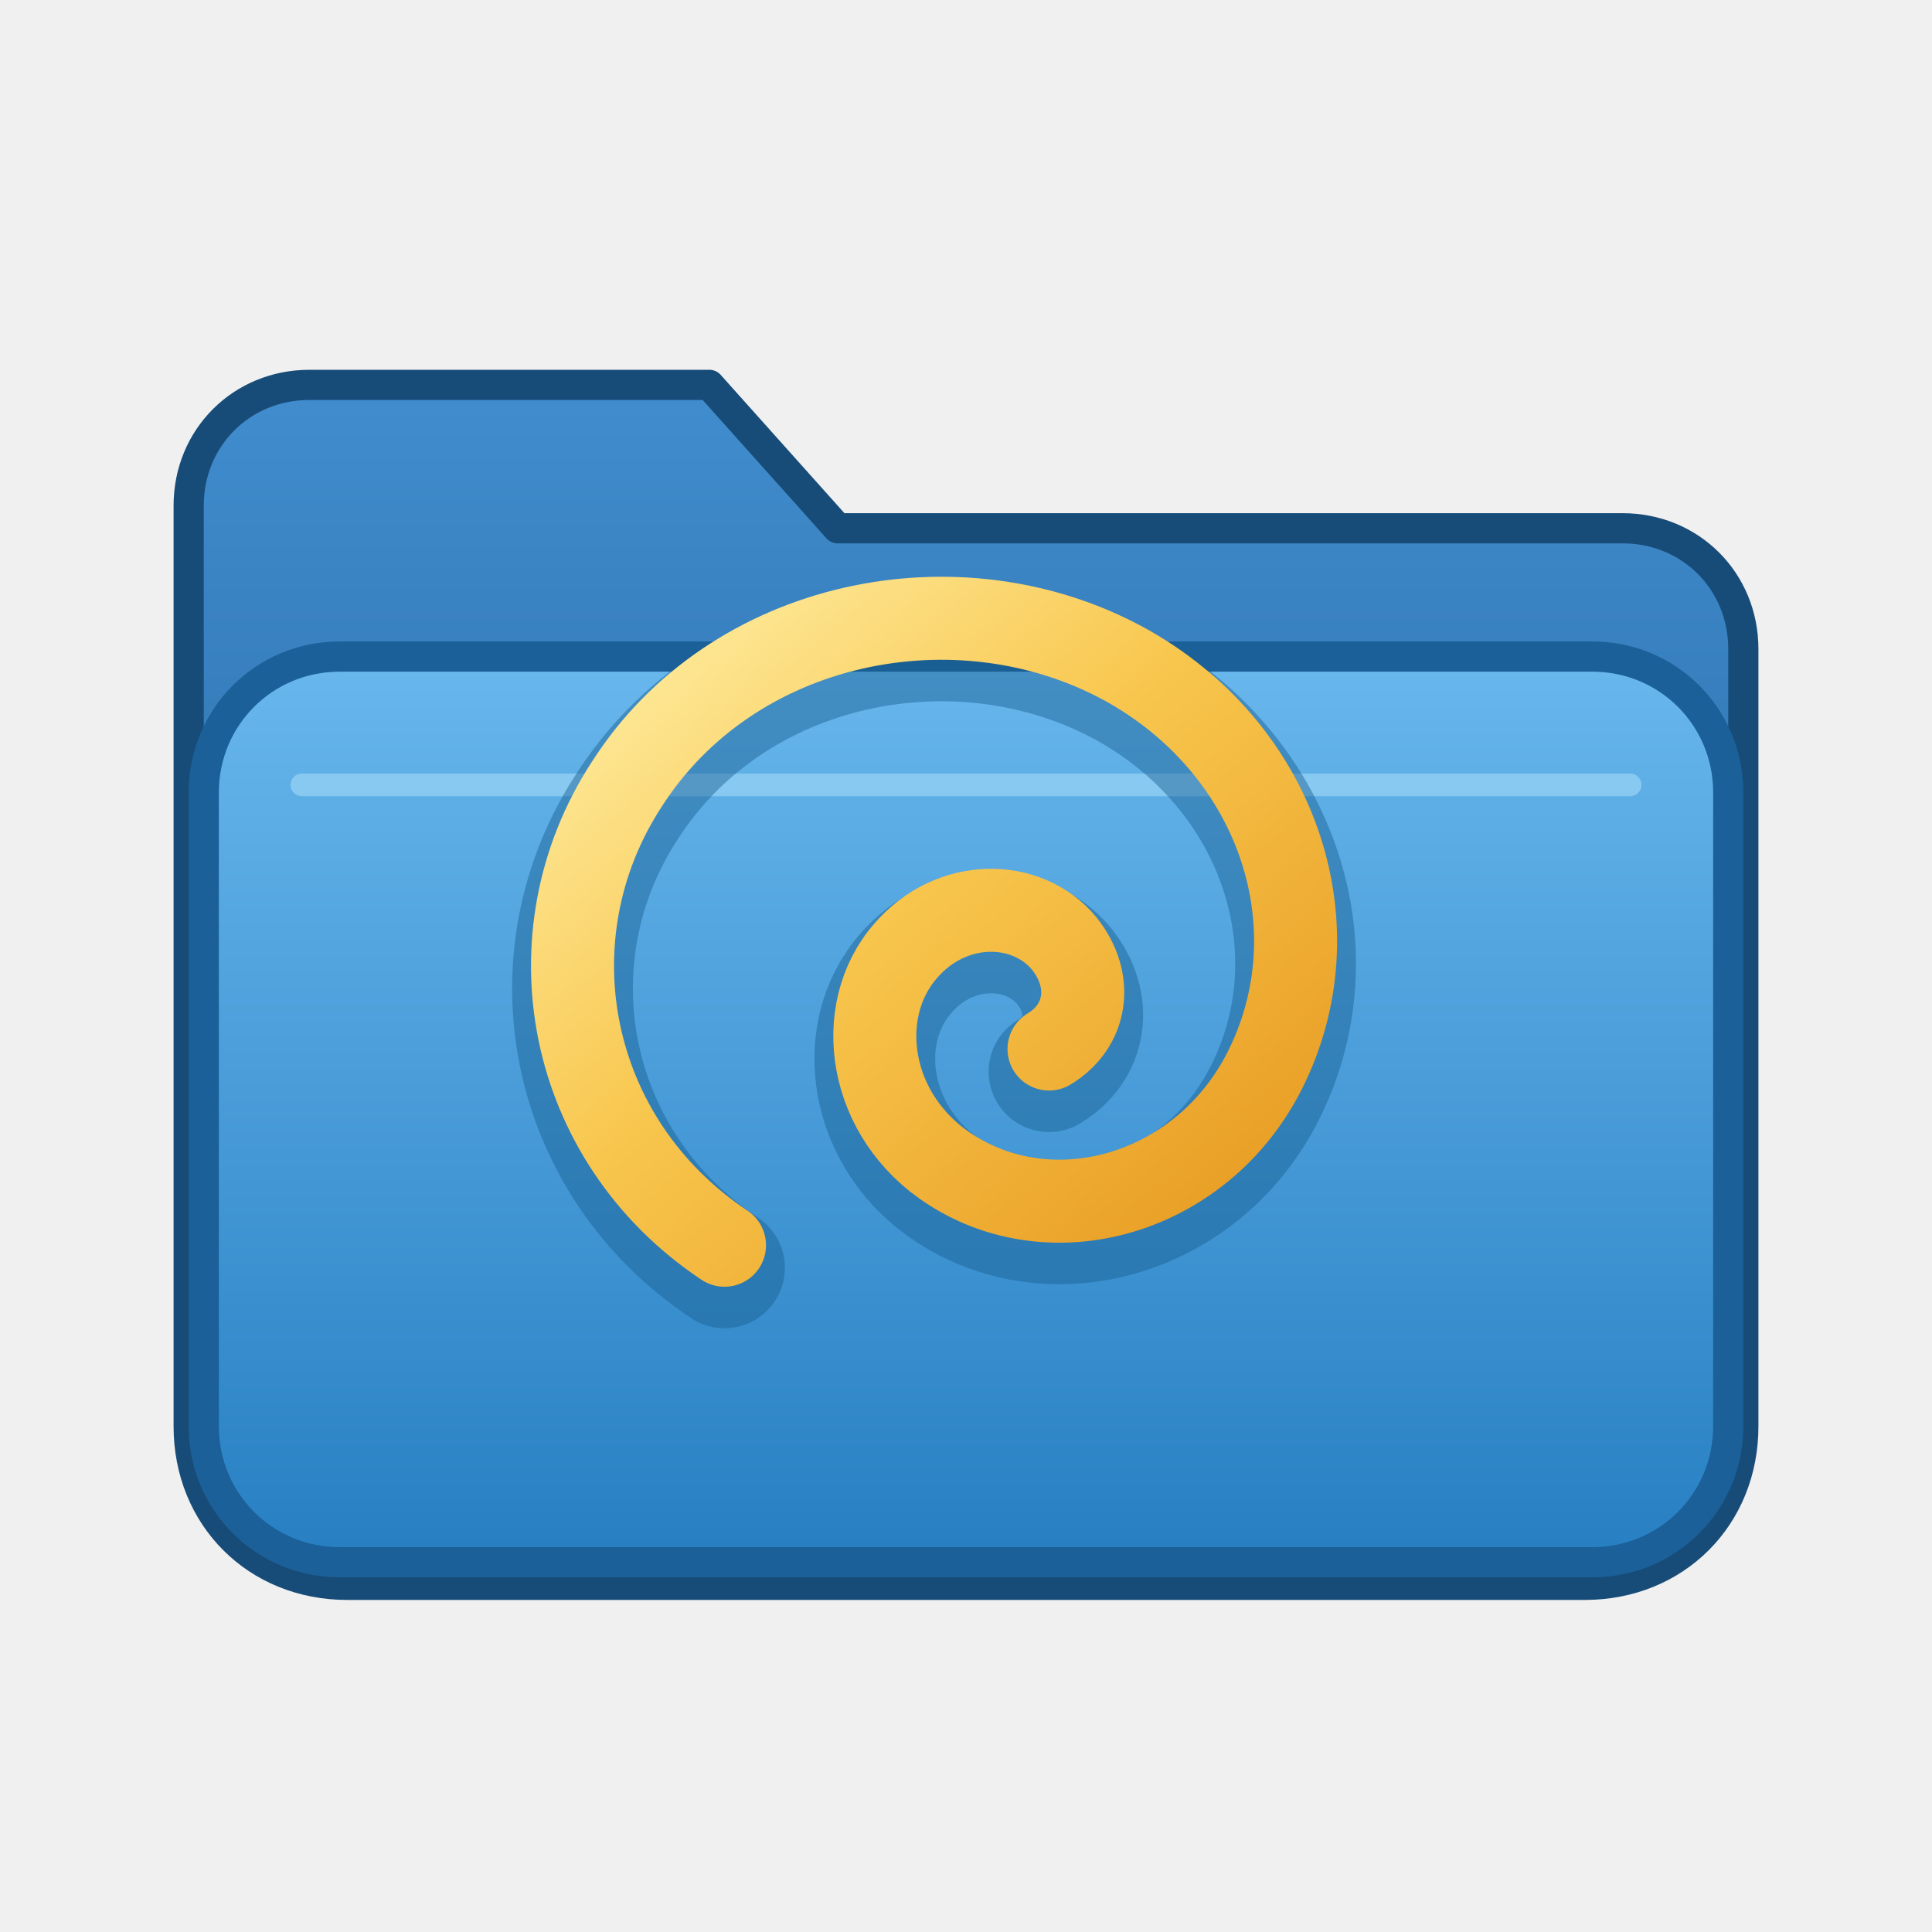
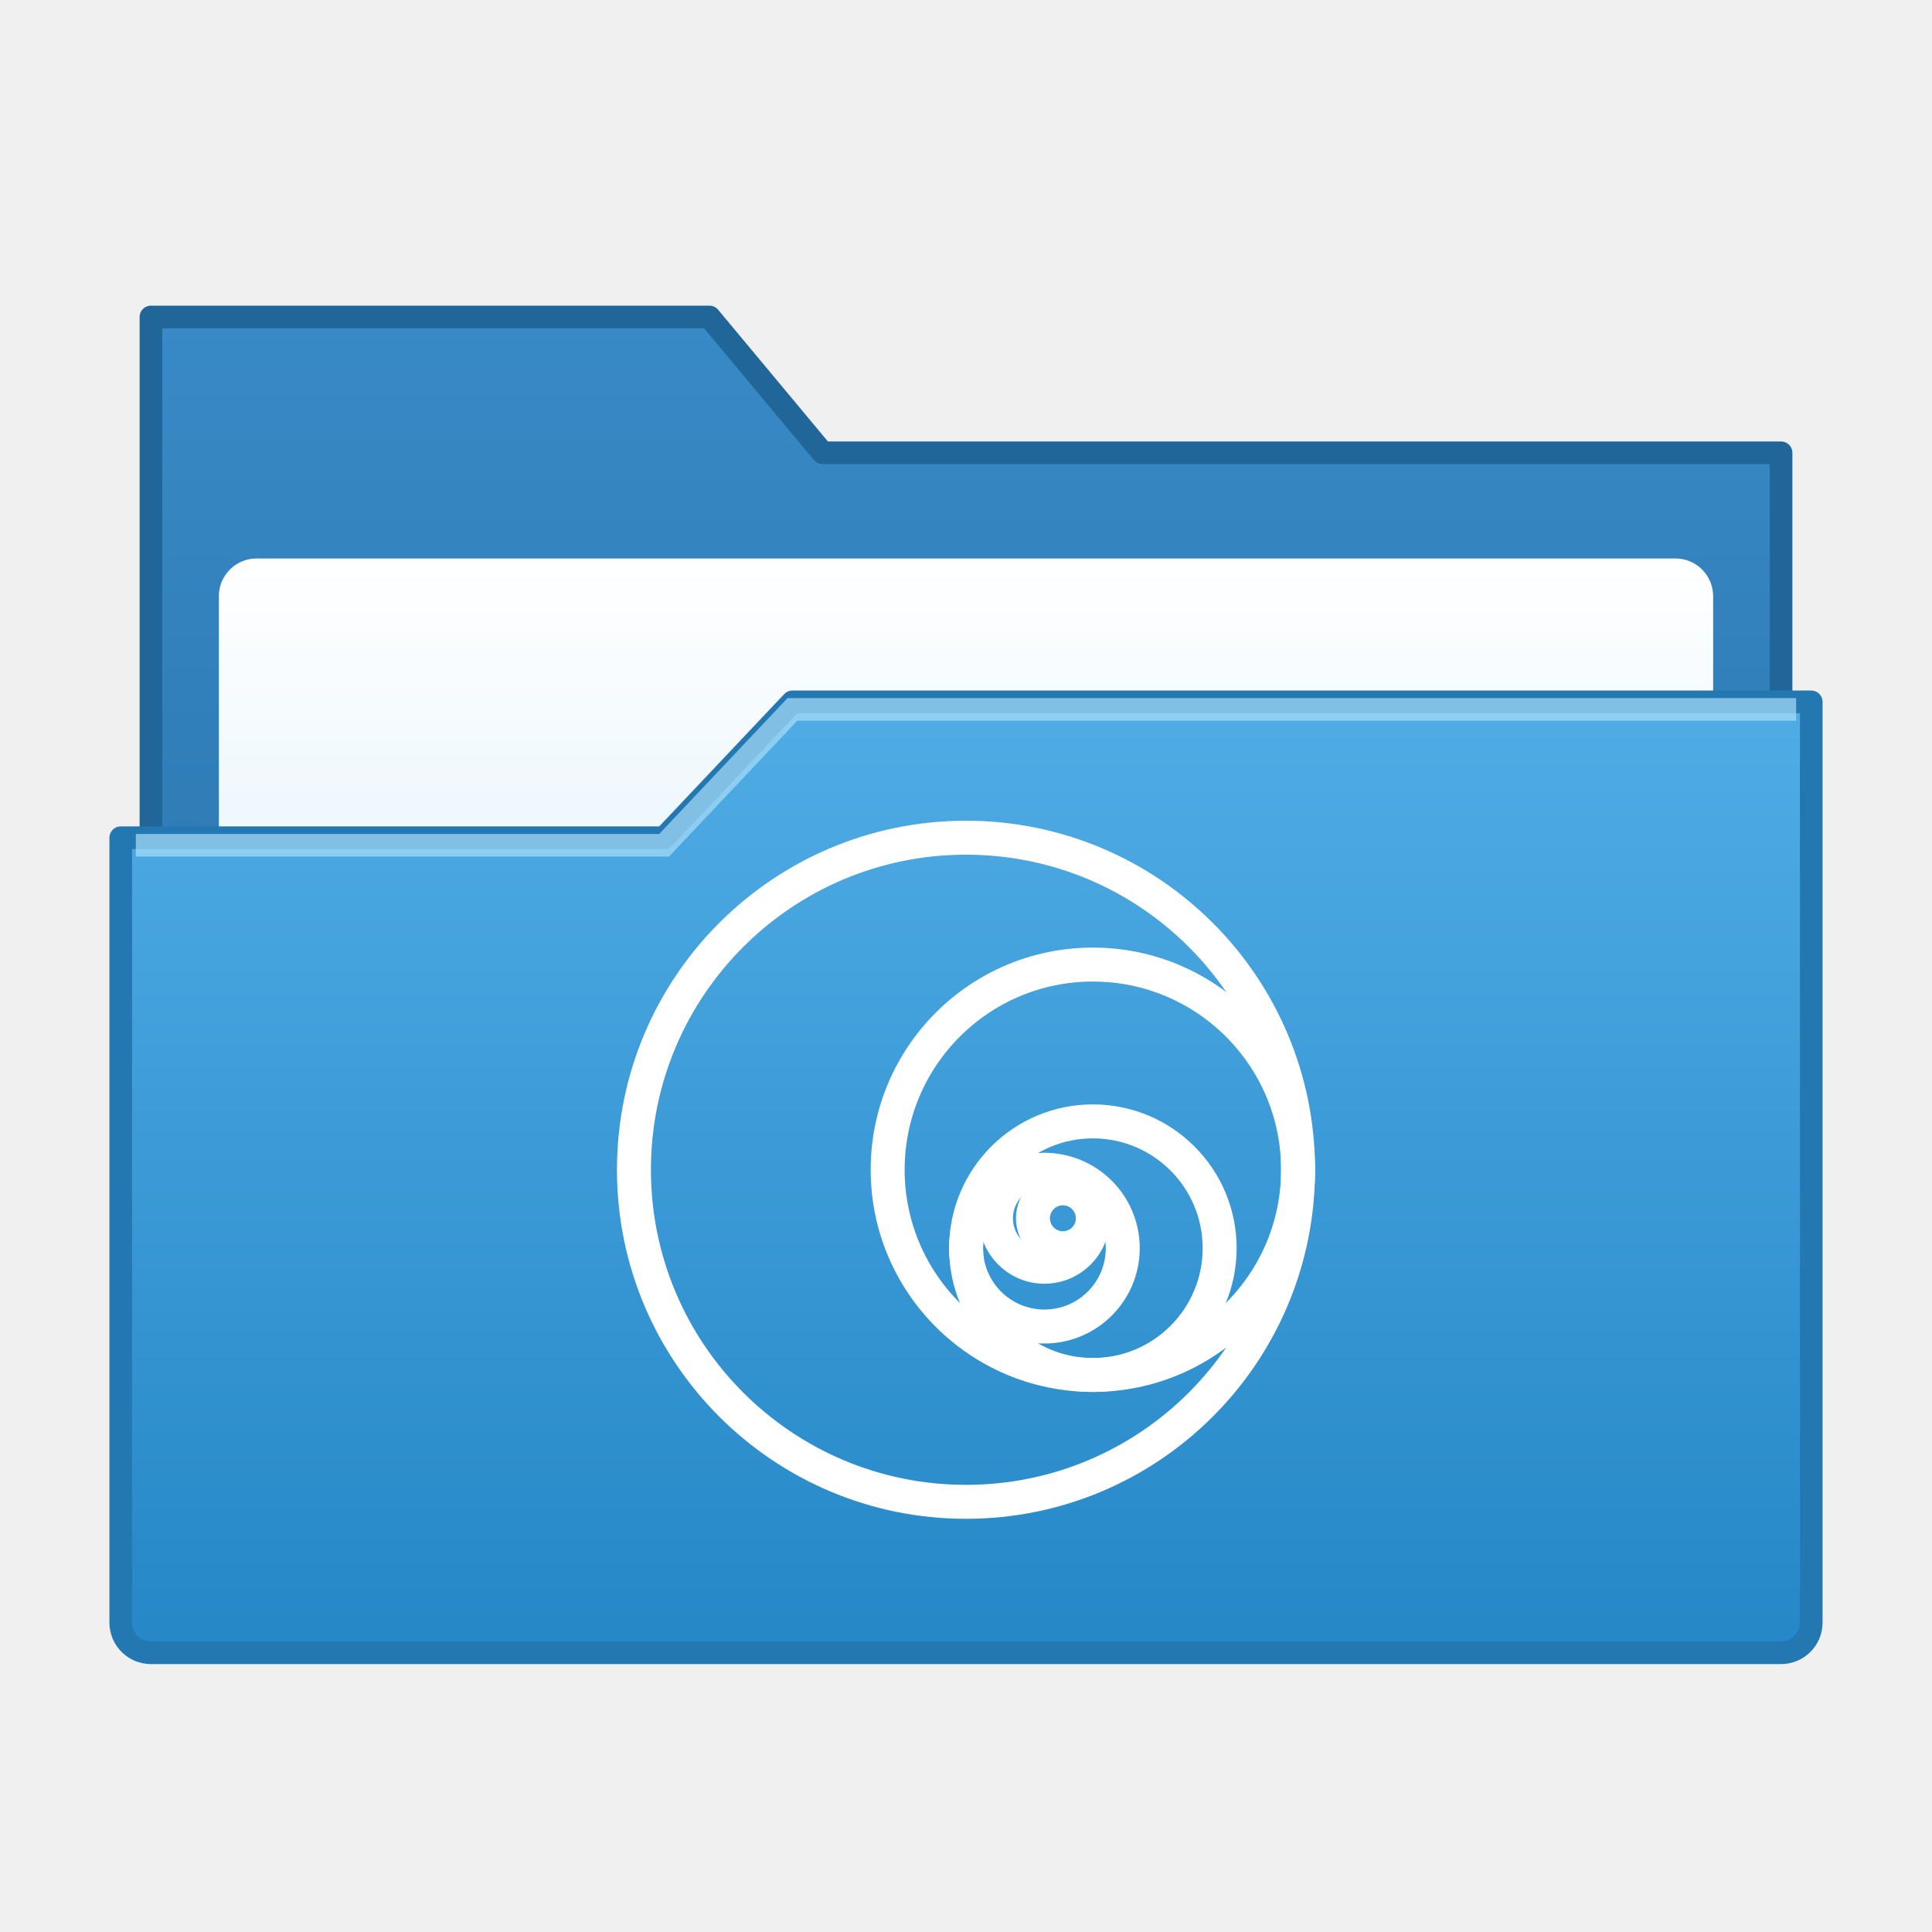
<svg xmlns="http://www.w3.org/2000/svg" width="256" height="256" viewBox="0 0 256 256">
  <defs>
    <linearGradient id="back" x1="0" y1="0" x2="0" y2="1">
-       <stop stop-color="#418dce" />
-       <stop offset="1" stop-color="#1b568e" />
+       <stop stop-color="#388ac6" />
+       <stop offset="1" stop-color="#246aa3" />
    </linearGradient>
    <linearGradient id="front" x1="0" y1="0" x2="0" y2="1">
-       <stop stop-color="#68b7ed" />
-       <stop offset="1" stop-color="#277fc2" />
+       <stop stop-color="#50ace5" />
+       <stop offset="1" stop-color="#2587c7" />
    </linearGradient>
-     <linearGradient id="gold" x1="0" y1="0" x2="1" y2="1">
-       <stop stop-color="#fff0a8" />
-       <stop offset=".45" stop-color="#f8c64d" />
-       <stop offset="1" stop-color="#e7981f" />
+     <linearGradient id="paper" x1="0" y1="0" x2="0" y2="1">
+       <stop stop-color="#ffffff" />
+       <stop offset="1" stop-color="#d8eefa" />
    </linearGradient>
  </defs>
-   <path d="M25 67c0-9 7-16 16-16h53l17 19h104c9 0 16 7 16 16v103c0 12-9 21-21 21H46c-12 0-21-9-21-21z" fill="url(#back)" stroke="#174c79" stroke-width="4" stroke-linejoin="round" />
-   <path d="M27 105c0-10 8-18 18-18h166c10 0 18 8 18 18v84c0 10-8 18-18 18H45c-10 0-18-8-18-18z" fill="url(#front)" stroke="#1b6098" stroke-width="4" />
-   <path d="M40 104h176" fill="none" stroke="#a9ddf9" stroke-opacity=".55" stroke-width="3" stroke-linecap="round" />
-   <path d="M96 165c-21-14-26-41-13-61 14-22 44-28 66-16 20 11 28 34 19 53-8 17-28 23-42 14-11-7-13-21-6-29 6-7 16-7 21-1 4 5 3 11-2 14" fill="none" stroke="#185d91" stroke-opacity=".45" stroke-width="16" stroke-linecap="round" stroke-linejoin="round" transform="translate(0 3)" />
-   <path d="M96 165c-21-14-26-41-13-61 14-22 44-28 66-16 20 11 28 34 19 53-8 17-28 23-42 14-11-7-13-21-6-29 6-7 16-7 21-1 4 5 3 11-2 14" fill="none" stroke="url(#gold)" stroke-width="11" stroke-linecap="round" stroke-linejoin="round" />
+   <path d="M20 42h74l15 18h127v140H20z" fill="url(#back)" stroke="#216699" stroke-width="3" stroke-linejoin="round" />
+   <path d="M29 79a5 5 0 0 1 5-5h188a5 5 0 0 1 5 5v76H29z" fill="url(#paper)" />
+   <path d="M16 111h72l17-18h135v122a4 4 0 0 1-4 4H20a4 4 0 0 1-4-4z" fill="url(#front)" stroke="#2478b2" stroke-width="3" stroke-linejoin="round" />
+   <path d="M18 112h70l17-18h133" fill="none" stroke="#a9dffa" stroke-opacity=".7" stroke-width="3" />
+   <g fill="none" stroke="#ffffff" stroke-width="4.5">
+     <circle cx="128" cy="155" r="44" />
+     <circle cx="144.81" cy="155" r="27.19" />
+     <circle cx="144.81" cy="165.39" r="16.80" />
+     <circle cx="138.39" cy="165.39" r="10.38" />
+     <circle cx="138.39" cy="161.43" r="6.42" />
+     <circle cx="140.84" cy="161.43" r="3.97" />
+   </g>
</svg>
